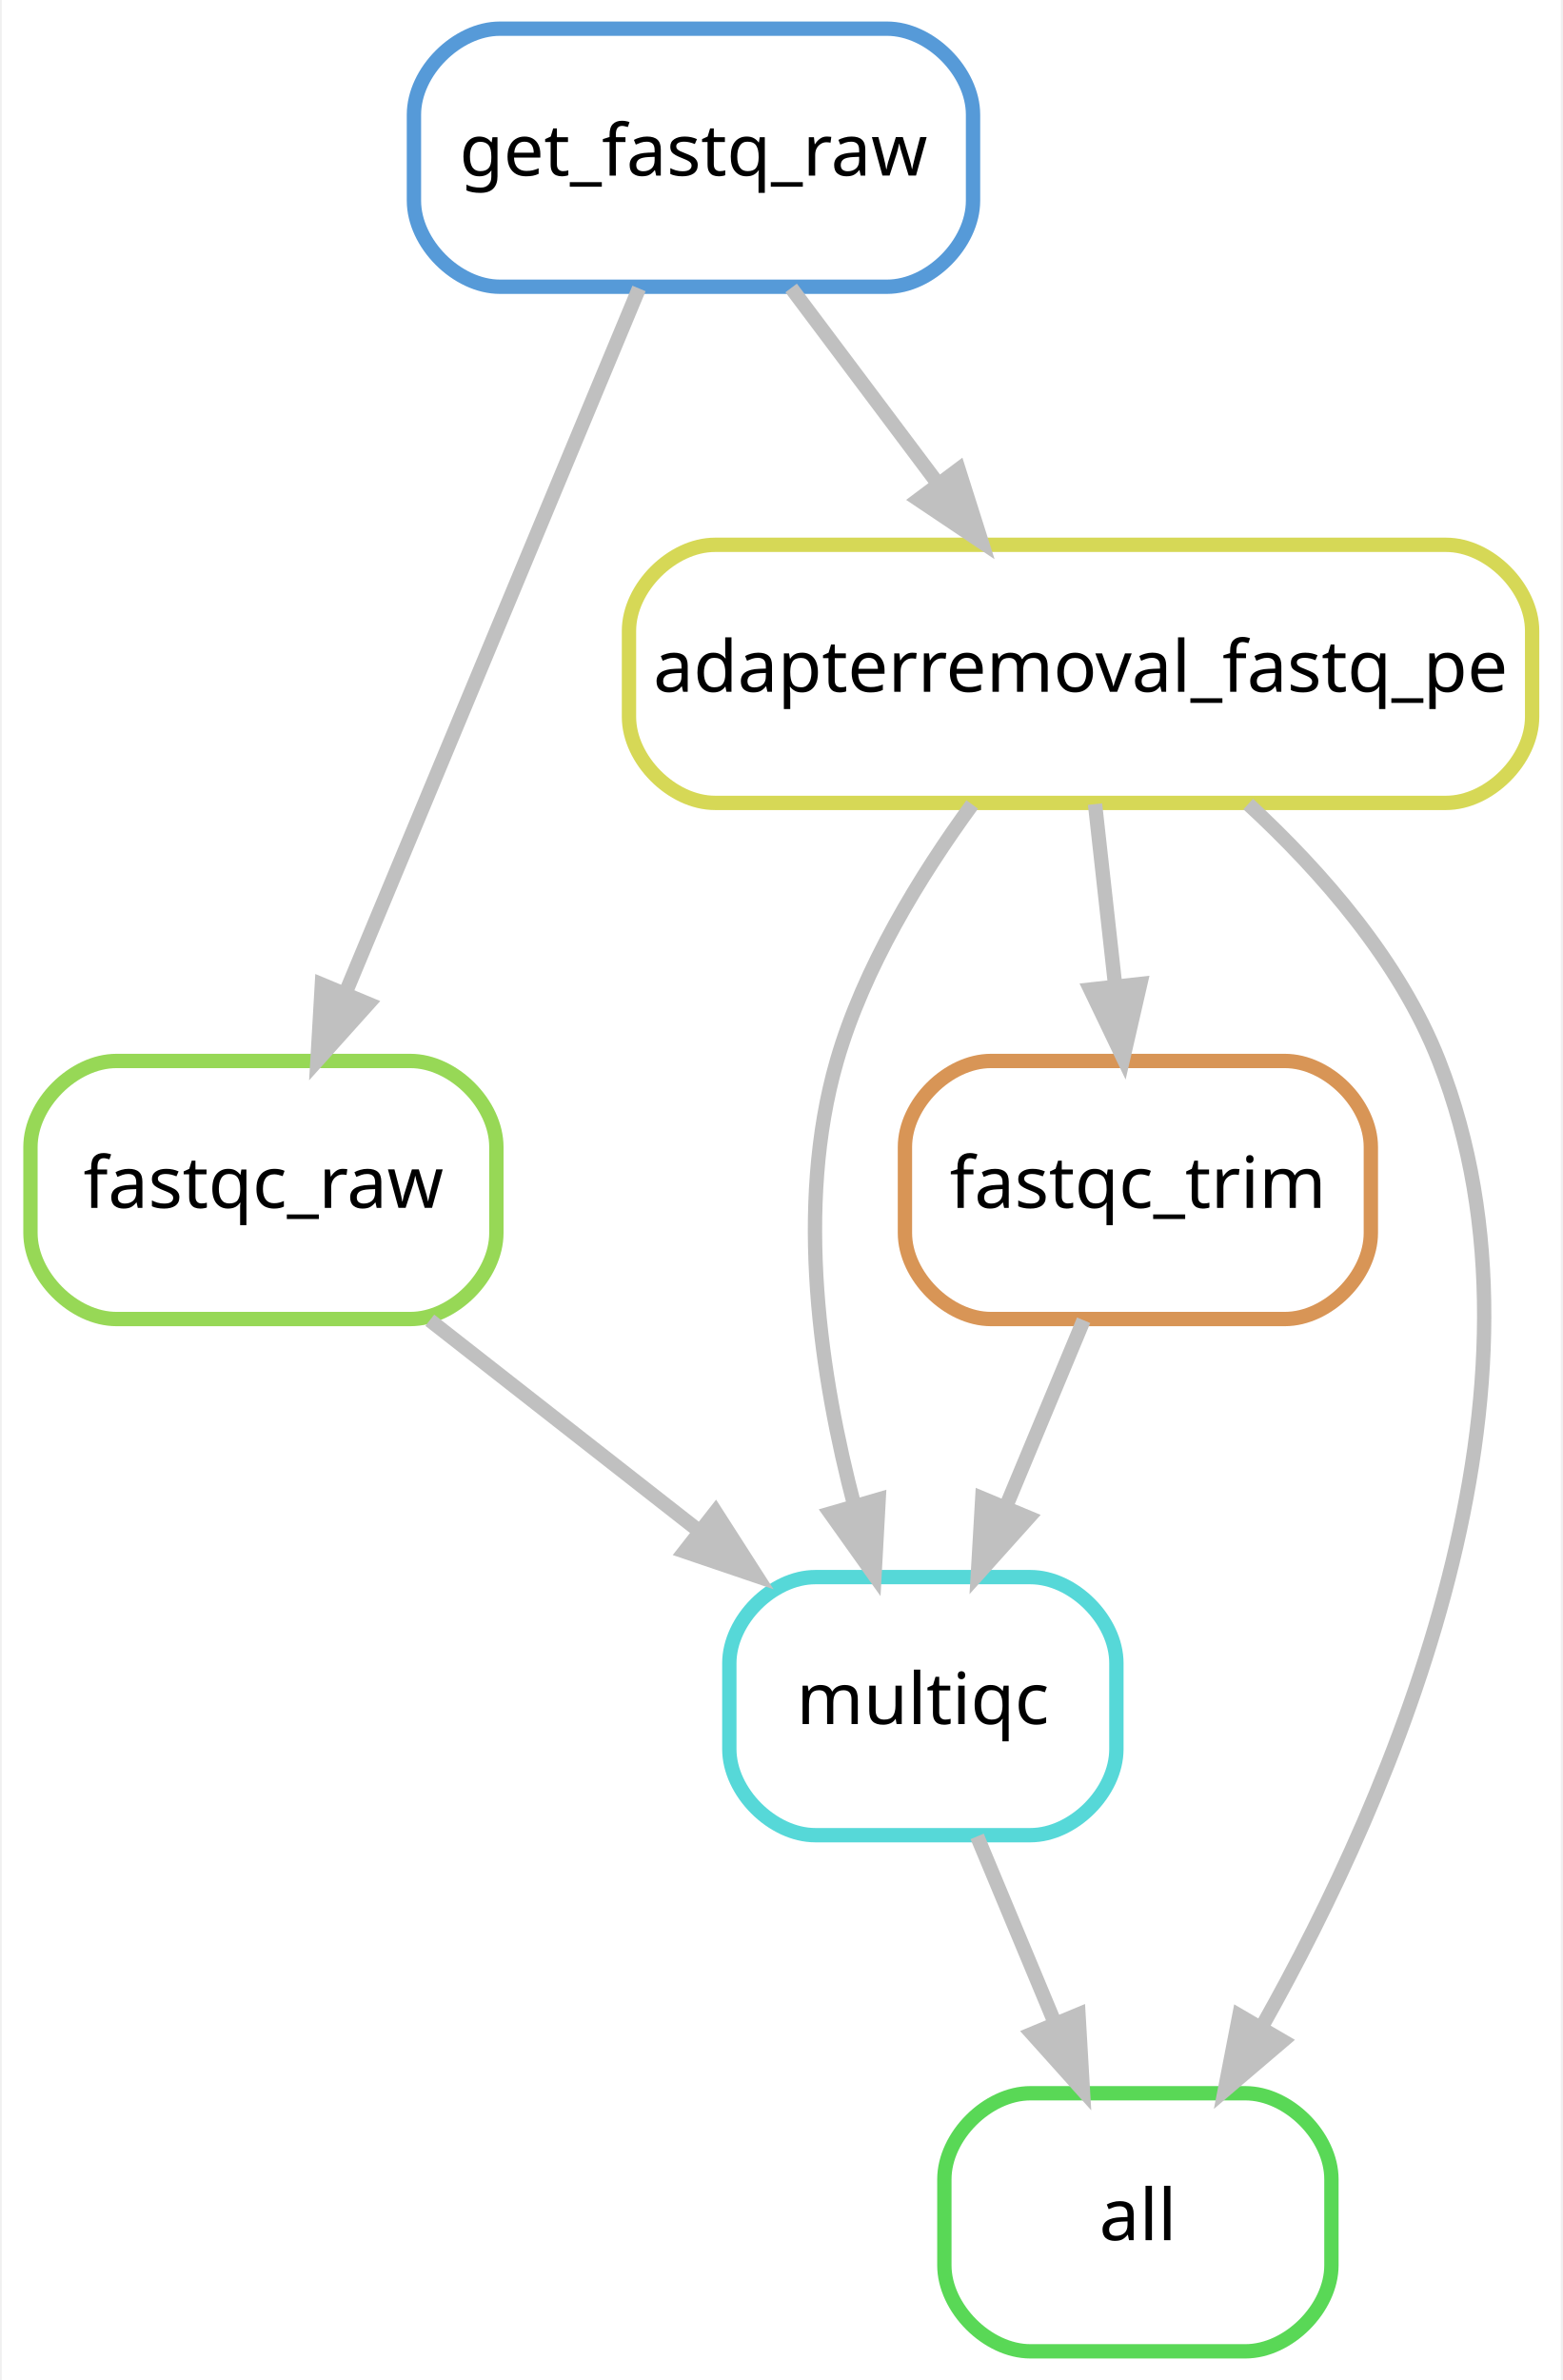
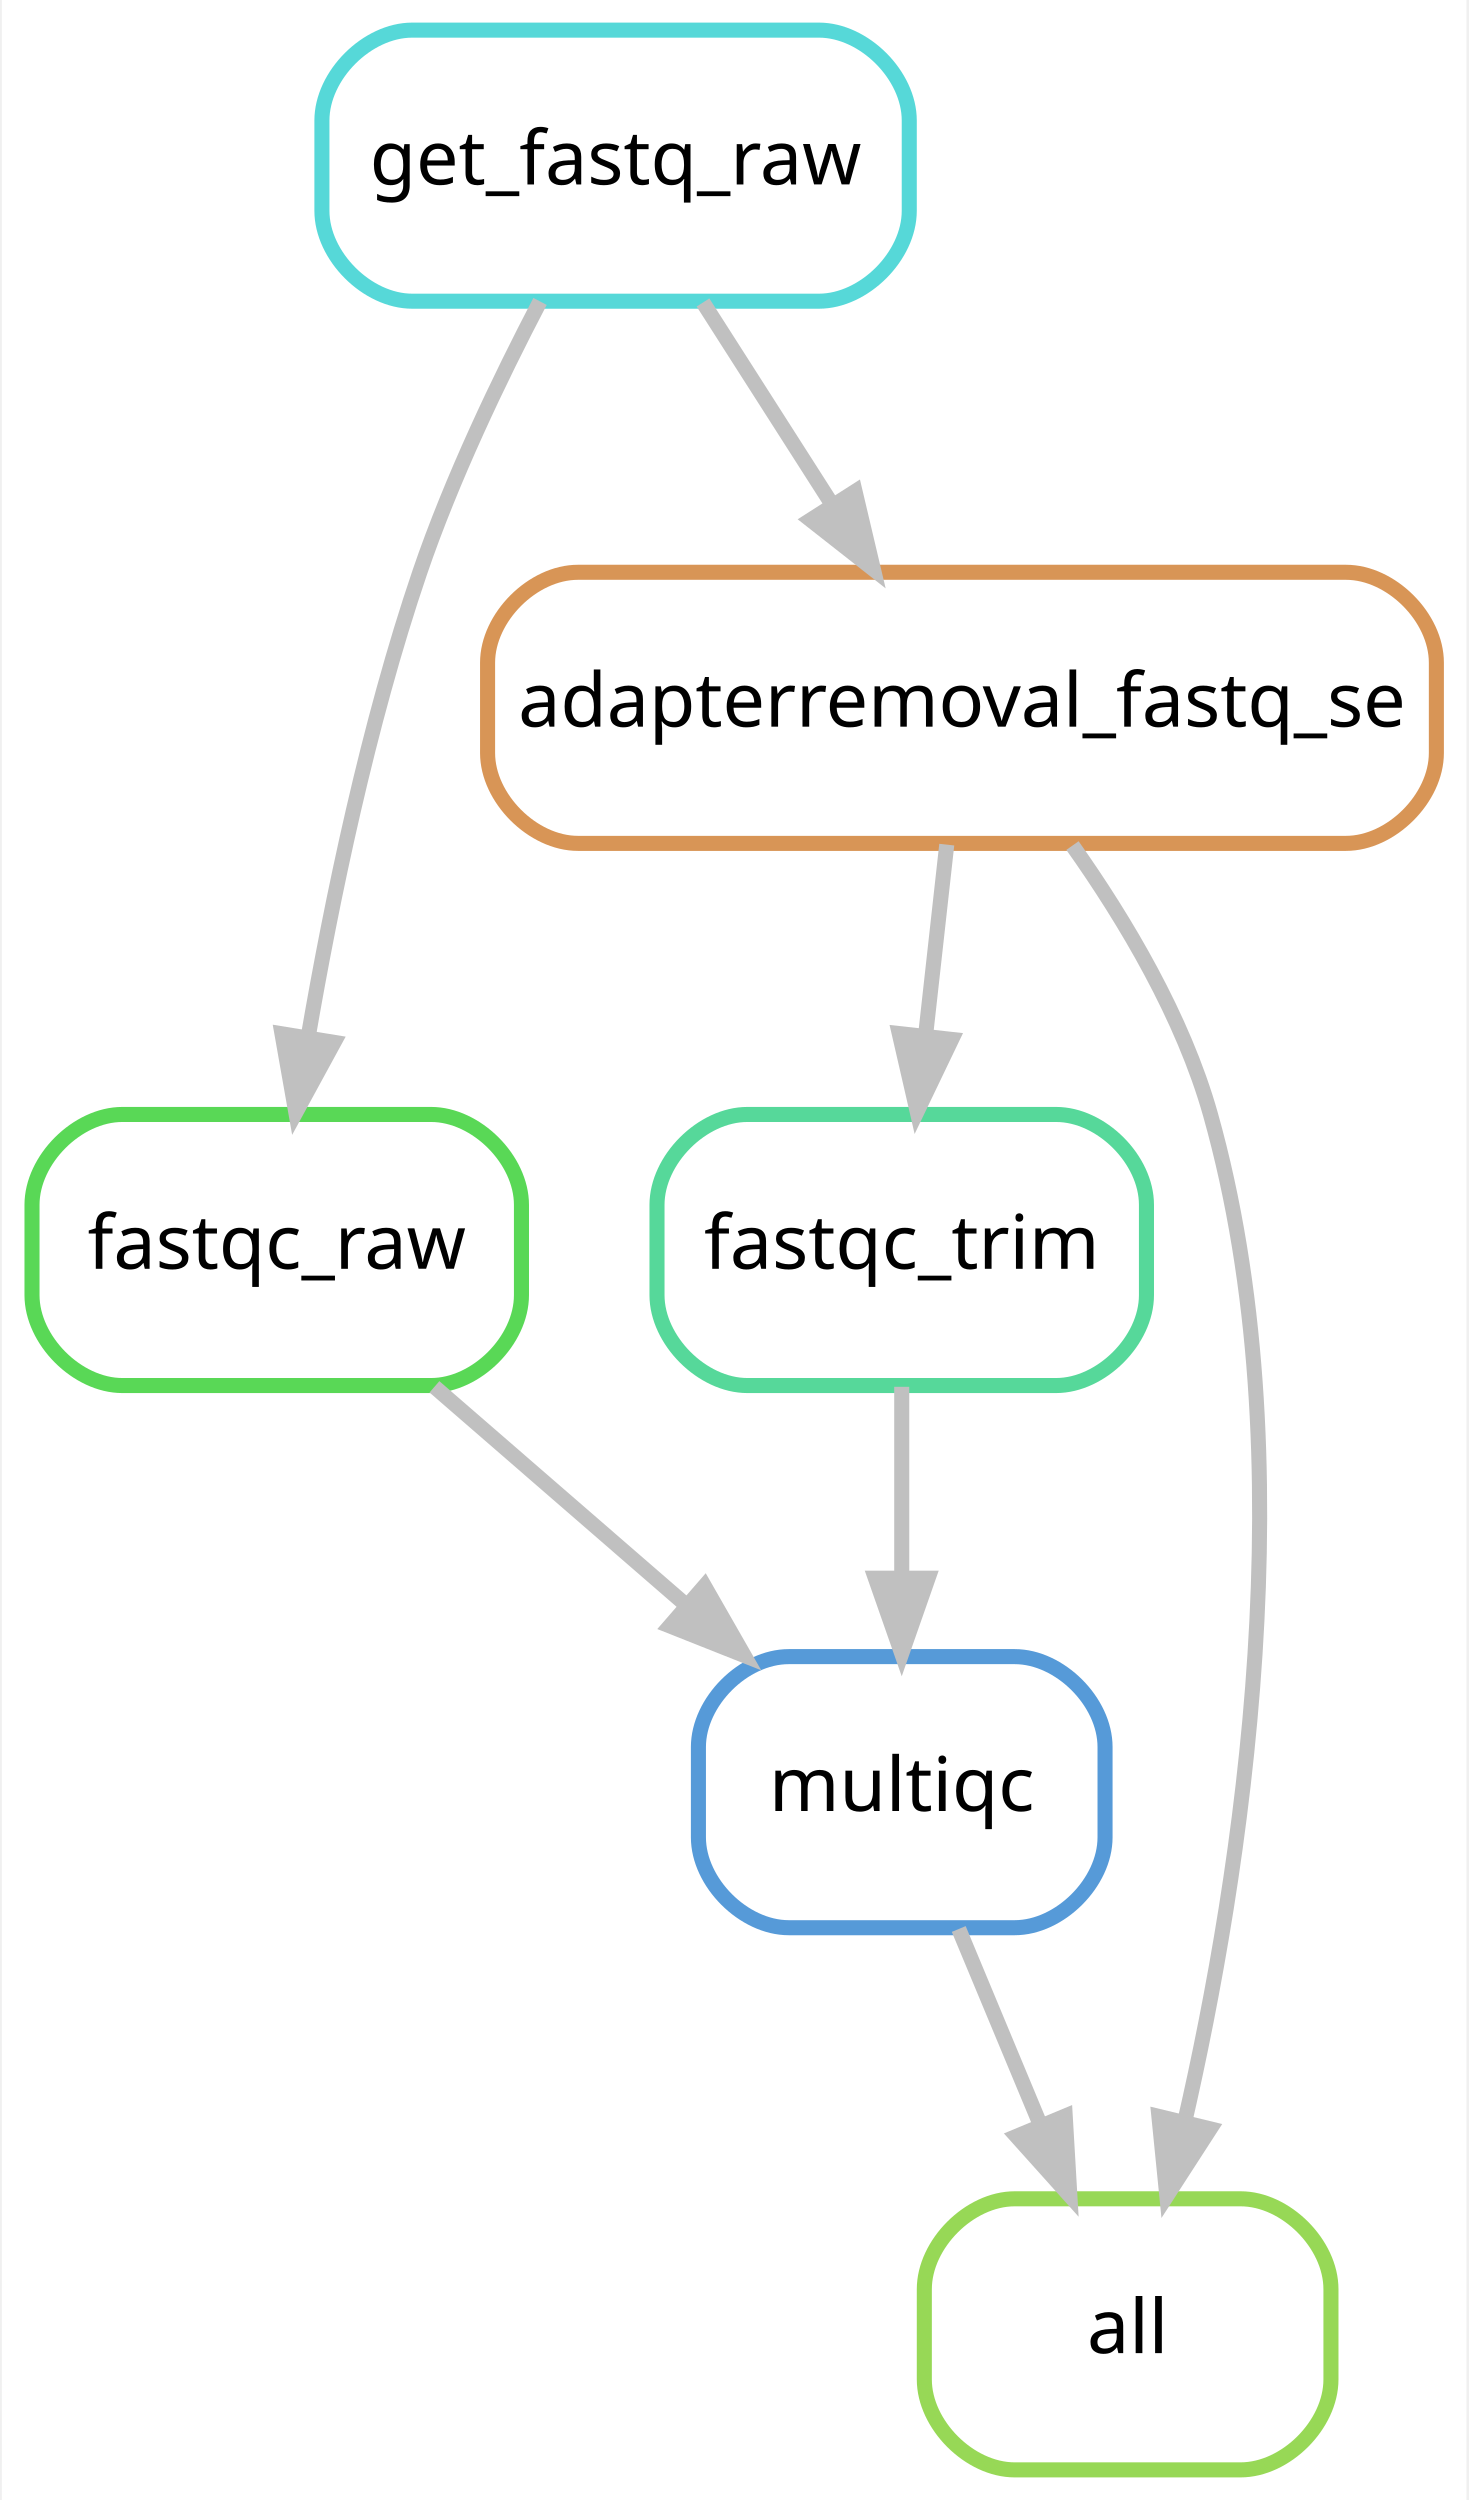
- <svg xmlns="http://www.w3.org/2000/svg" width="218pt" height="332pt" viewBox="0.00 0.00 217.50 332.00">
+ <svg xmlns="http://www.w3.org/2000/svg" width="195pt" height="332pt" viewBox="0.00 0.00 194.50 332.00">
  <g id="graph0" class="graph" transform="scale(1 1) rotate(0) translate(4 328)">
-     <polygon fill="#ffffff" stroke="transparent" points="-4,4 -4,-328 213.5,-328 213.5,4 -4,4" />
+     <polygon fill="#ffffff" stroke="transparent" points="-4,4 -4,-328 190.5,-328 190.5,4 -4,4" />
    <g id="node1" class="node">
-       <path fill="none" stroke="#59d856" stroke-width="2" d="M169.5,-36C169.5,-36 139.5,-36 139.5,-36 133.5,-36 127.5,-30 127.5,-24 127.5,-24 127.5,-12 127.5,-12 127.5,-6 133.5,0 139.5,0 139.5,0 169.5,0 169.5,0 175.5,0 181.5,-6 181.5,-12 181.5,-12 181.5,-24 181.5,-24 181.5,-30 175.5,-36 169.5,-36" />
-       <text text-anchor="middle" x="154.5" y="-15.5" font-family="sans" font-size="10.00" fill="#000000">all</text>
+       <path fill="none" stroke="#97d856" stroke-width="2" d="M160.5,-36C160.5,-36 130.5,-36 130.5,-36 124.5,-36 118.5,-30 118.5,-24 118.5,-24 118.5,-12 118.5,-12 118.5,-6 124.5,0 130.5,0 130.5,0 160.5,0 160.5,0 166.5,0 172.5,-6 172.5,-12 172.5,-12 172.5,-24 172.5,-24 172.5,-30 166.5,-36 160.5,-36" />
+       <text text-anchor="middle" x="145.5" y="-15.5" font-family="sans" font-size="10.00" fill="#000000">all</text>
    </g>
    <g id="node2" class="node">
-       <path fill="none" stroke="#56d8d8" stroke-width="2" d="M139.5,-108C139.5,-108 109.5,-108 109.5,-108 103.5,-108 97.5,-102 97.5,-96 97.5,-96 97.5,-84 97.5,-84 97.5,-78 103.5,-72 109.5,-72 109.5,-72 139.5,-72 139.5,-72 145.5,-72 151.5,-78 151.5,-84 151.5,-84 151.5,-96 151.5,-96 151.5,-102 145.5,-108 139.5,-108" />
-       <text text-anchor="middle" x="124.5" y="-87.5" font-family="sans" font-size="10.00" fill="#000000">multiqc</text>
+       <path fill="none" stroke="#569ad8" stroke-width="2" d="M130.5,-108C130.5,-108 100.5,-108 100.5,-108 94.5,-108 88.5,-102 88.5,-96 88.5,-96 88.5,-84 88.5,-84 88.5,-78 94.5,-72 100.5,-72 100.5,-72 130.5,-72 130.5,-72 136.5,-72 142.5,-78 142.5,-84 142.5,-84 142.5,-96 142.5,-96 142.5,-102 136.5,-108 130.5,-108" />
+       <text text-anchor="middle" x="115.5" y="-87.5" font-family="sans" font-size="10.00" fill="#000000">multiqc</text>
    </g>
    <g id="edge2" class="edge">
-       <path fill="none" stroke="#c0c0c0" stroke-width="2" d="M132.07,-71.831C135.349,-63.962 139.262,-54.571 142.894,-45.853" />
-       <polygon fill="#c0c0c0" stroke="#c0c0c0" stroke-width="2" points="146.212,-46.99 146.828,-36.413 139.751,-44.298 146.212,-46.99" />
+       <path fill="none" stroke="#c0c0c0" stroke-width="2" d="M123.07,-71.831C126.349,-63.962 130.262,-54.571 133.894,-45.853" />
+       <polygon fill="#c0c0c0" stroke="#c0c0c0" stroke-width="2" points="137.212,-46.99 137.828,-36.413 130.751,-44.298 137.212,-46.99" />
    </g>
    <g id="node3" class="node">
-       <path fill="none" stroke="#97d856" stroke-width="2" d="M53,-180C53,-180 12,-180 12,-180 6,-180 0,-174 0,-168 0,-168 0,-156 0,-156 0,-150 6,-144 12,-144 12,-144 53,-144 53,-144 59,-144 65,-150 65,-156 65,-156 65,-168 65,-168 65,-174 59,-180 53,-180" />
+       <path fill="none" stroke="#59d856" stroke-width="2" d="M53,-180C53,-180 12,-180 12,-180 6,-180 0,-174 0,-168 0,-168 0,-156 0,-156 0,-150 6,-144 12,-144 12,-144 53,-144 53,-144 59,-144 65,-150 65,-156 65,-156 65,-168 65,-168 65,-174 59,-180 53,-180" />
      <text text-anchor="middle" x="32.5" y="-159.5" font-family="sans" font-size="10.00" fill="#000000">fastqc_raw</text>
    </g>
-     <g id="edge5" class="edge">
-       <path fill="none" stroke="#c0c0c0" stroke-width="2" d="M55.715,-143.831C67.047,-134.963 80.846,-124.164 93.103,-114.572" />
-       <polygon fill="#c0c0c0" stroke="#c0c0c0" stroke-width="2" points="95.574,-117.082 101.292,-108.163 91.26,-111.57 95.574,-117.082" />
+     <g id="edge4" class="edge">
+       <path fill="none" stroke="#c0c0c0" stroke-width="2" d="M53.444,-143.831C63.569,-135.048 75.878,-124.371 86.855,-114.849" />
+       <polygon fill="#c0c0c0" stroke="#c0c0c0" stroke-width="2" points="89.302,-117.359 94.562,-108.163 84.715,-112.072 89.302,-117.359" />
    </g>
    <g id="node4" class="node">
-       <path fill="none" stroke="#569ad8" stroke-width="2" d="M119.5,-324C119.5,-324 65.5,-324 65.5,-324 59.5,-324 53.5,-318 53.5,-312 53.5,-312 53.5,-300 53.5,-300 53.5,-294 59.5,-288 65.5,-288 65.5,-288 119.5,-288 119.5,-288 125.5,-288 131.5,-294 131.5,-300 131.5,-300 131.5,-312 131.5,-312 131.5,-318 125.5,-324 119.5,-324" />
-       <text text-anchor="middle" x="92.5" y="-303.5" font-family="sans" font-size="10.00" fill="#000000">get_fastq_raw</text>
+       <path fill="none" stroke="#56d8d8" stroke-width="2" d="M104.5,-324C104.5,-324 50.5,-324 50.5,-324 44.5,-324 38.5,-318 38.5,-312 38.5,-312 38.5,-300 38.5,-300 38.5,-294 44.5,-288 50.5,-288 50.5,-288 104.5,-288 104.5,-288 110.5,-288 116.5,-294 116.5,-300 116.5,-300 116.5,-312 116.5,-312 116.5,-318 110.5,-324 104.5,-324" />
+       <text text-anchor="middle" x="77.5" y="-303.5" font-family="sans" font-size="10.00" fill="#000000">get_fastq_raw</text>
+     </g>
+     <g id="edge5" class="edge">
+       <path fill="none" stroke="#c0c0c0" stroke-width="2" d="M67.466,-287.968C62.093,-277.685 55.728,-264.41 51.5,-252 44.644,-231.877 39.78,-208.345 36.691,-190.391" />
+       <polygon fill="#c0c0c0" stroke="#c0c0c0" stroke-width="2" points="40.104,-189.577 35.035,-180.273 33.196,-190.707 40.104,-189.577" />
+     </g>
+     <g id="node6" class="node">
+       <path fill="none" stroke="#d89556" stroke-width="2" d="M174.5,-252C174.5,-252 72.5,-252 72.5,-252 66.5,-252 60.5,-246 60.5,-240 60.5,-240 60.5,-228 60.5,-228 60.5,-222 66.5,-216 72.5,-216 72.5,-216 174.5,-216 174.5,-216 180.5,-216 186.5,-222 186.5,-228 186.5,-228 186.5,-240 186.5,-240 186.5,-246 180.5,-252 174.5,-252" />
+       <text text-anchor="middle" x="123.5" y="-231.5" font-family="sans" font-size="10.00" fill="#000000">adapterremoval_fastq_se</text>
+     </g>
+     <g id="edge7" class="edge">
+       <path fill="none" stroke="#c0c0c0" stroke-width="2" d="M89.108,-287.831C94.298,-279.708 100.523,-269.964 106.243,-261.012" />
+       <polygon fill="#c0c0c0" stroke="#c0c0c0" stroke-width="2" points="109.302,-262.725 111.736,-252.413 103.403,-258.956 109.302,-262.725" />
+     </g>
+     <g id="node5" class="node">
+       <path fill="none" stroke="#56d89a" stroke-width="2" d="M136,-180C136,-180 95,-180 95,-180 89,-180 83,-174 83,-168 83,-168 83,-156 83,-156 83,-150 89,-144 95,-144 95,-144 136,-144 136,-144 142,-144 148,-150 148,-156 148,-156 148,-168 148,-168 148,-174 142,-180 136,-180" />
+       <text text-anchor="middle" x="115.5" y="-159.5" font-family="sans" font-size="10.00" fill="#000000">fastqc_trim</text>
+     </g>
+     <g id="edge3" class="edge">
+       <path fill="none" stroke="#c0c0c0" stroke-width="2" d="M115.5,-143.831C115.5,-136.131 115.5,-126.974 115.5,-118.417" />
+       <polygon fill="#c0c0c0" stroke="#c0c0c0" stroke-width="2" points="119,-118.413 115.5,-108.413 112,-118.413 119,-118.413" />
+     </g>
+     <g id="edge1" class="edge">
+       <path fill="none" stroke="#c0c0c0" stroke-width="2" d="M138.175,-215.709C145.205,-205.772 152.869,-192.903 156.5,-180 169.315,-134.456 160.598,-78.999 153.075,-46.203" />
+       <polygon fill="#c0c0c0" stroke="#c0c0c0" stroke-width="2" points="156.455,-45.289 150.703,-36.392 149.651,-46.934 156.455,-45.289" />
    </g>
    <g id="edge6" class="edge">
-       <path fill="none" stroke="#c0c0c0" stroke-width="2" d="M84.901,-287.762C74.577,-262.985 56.03,-218.471 43.998,-189.594" />
-       <polygon fill="#c0c0c0" stroke="#c0c0c0" stroke-width="2" points="47.114,-187.974 40.037,-180.09 40.653,-190.667 47.114,-187.974" />
-     </g>
-     <g id="node5" class="node">
-       <path fill="none" stroke="#d6d856" stroke-width="2" d="M197.5,-252C197.5,-252 95.5,-252 95.5,-252 89.5,-252 83.5,-246 83.5,-240 83.5,-240 83.5,-228 83.5,-228 83.5,-222 89.5,-216 95.5,-216 95.5,-216 197.5,-216 197.5,-216 203.5,-216 209.5,-222 209.5,-228 209.5,-228 209.5,-240 209.5,-240 209.5,-246 203.5,-252 197.5,-252" />
-       <text text-anchor="middle" x="146.5" y="-231.5" font-family="sans" font-size="10.00" fill="#000000">adapterremoval_fastq_pe</text>
-     </g>
-     <g id="edge7" class="edge">
-       <path fill="none" stroke="#c0c0c0" stroke-width="2" d="M106.126,-287.831C112.346,-279.539 119.832,-269.557 126.66,-260.453" />
-       <polygon fill="#c0c0c0" stroke="#c0c0c0" stroke-width="2" points="129.49,-262.513 132.69,-252.413 123.89,-258.313 129.49,-262.513" />
-     </g>
-     <g id="edge1" class="edge">
-       <path fill="none" stroke="#c0c0c0" stroke-width="2" d="M169.891,-215.838C180.133,-206.394 191.046,-193.918 196.5,-180 214.446,-134.204 190.291,-78.134 171.868,-45.405" />
-       <polygon fill="#c0c0c0" stroke="#c0c0c0" stroke-width="2" points="174.691,-43.298 166.626,-36.427 168.646,-46.828 174.691,-43.298" />
-     </g>
-     <g id="edge4" class="edge">
-       <path fill="none" stroke="#c0c0c0" stroke-width="2" d="M131.386,-215.777C124.145,-205.859 116.248,-192.986 112.5,-180 106.627,-159.649 110.225,-135.865 114.971,-117.86" />
-       <polygon fill="#c0c0c0" stroke="#c0c0c0" stroke-width="2" points="118.333,-118.832 117.753,-108.254 111.609,-116.885 118.333,-118.832" />
-     </g>
-     <g id="node6" class="node">
-       <path fill="none" stroke="#d89556" stroke-width="2" d="M175,-180C175,-180 134,-180 134,-180 128,-180 122,-174 122,-168 122,-168 122,-156 122,-156 122,-150 128,-144 134,-144 134,-144 175,-144 175,-144 181,-144 187,-150 187,-156 187,-156 187,-168 187,-168 187,-174 181,-180 175,-180" />
-       <text text-anchor="middle" x="154.5" y="-159.5" font-family="sans" font-size="10.00" fill="#000000">fastqc_trim</text>
-     </g>
-     <g id="edge8" class="edge">
-       <path fill="none" stroke="#c0c0c0" stroke-width="2" d="M148.519,-215.831C149.374,-208.131 150.392,-198.974 151.343,-190.417" />
-       <polygon fill="#c0c0c0" stroke="#c0c0c0" stroke-width="2" points="154.828,-190.739 152.454,-180.413 147.871,-189.966 154.828,-190.739" />
-     </g>
-     <g id="edge3" class="edge">
-       <path fill="none" stroke="#c0c0c0" stroke-width="2" d="M146.93,-143.831C143.651,-135.962 139.738,-126.571 136.106,-117.853" />
-       <polygon fill="#c0c0c0" stroke="#c0c0c0" stroke-width="2" points="139.249,-116.298 132.172,-108.413 132.788,-118.99 139.249,-116.298" />
+       <path fill="none" stroke="#c0c0c0" stroke-width="2" d="M121.481,-215.831C120.626,-208.131 119.608,-198.974 118.657,-190.417" />
+       <polygon fill="#c0c0c0" stroke="#c0c0c0" stroke-width="2" points="122.129,-189.966 117.546,-180.413 115.172,-190.739 122.129,-189.966" />
    </g>
  </g>
</svg>
